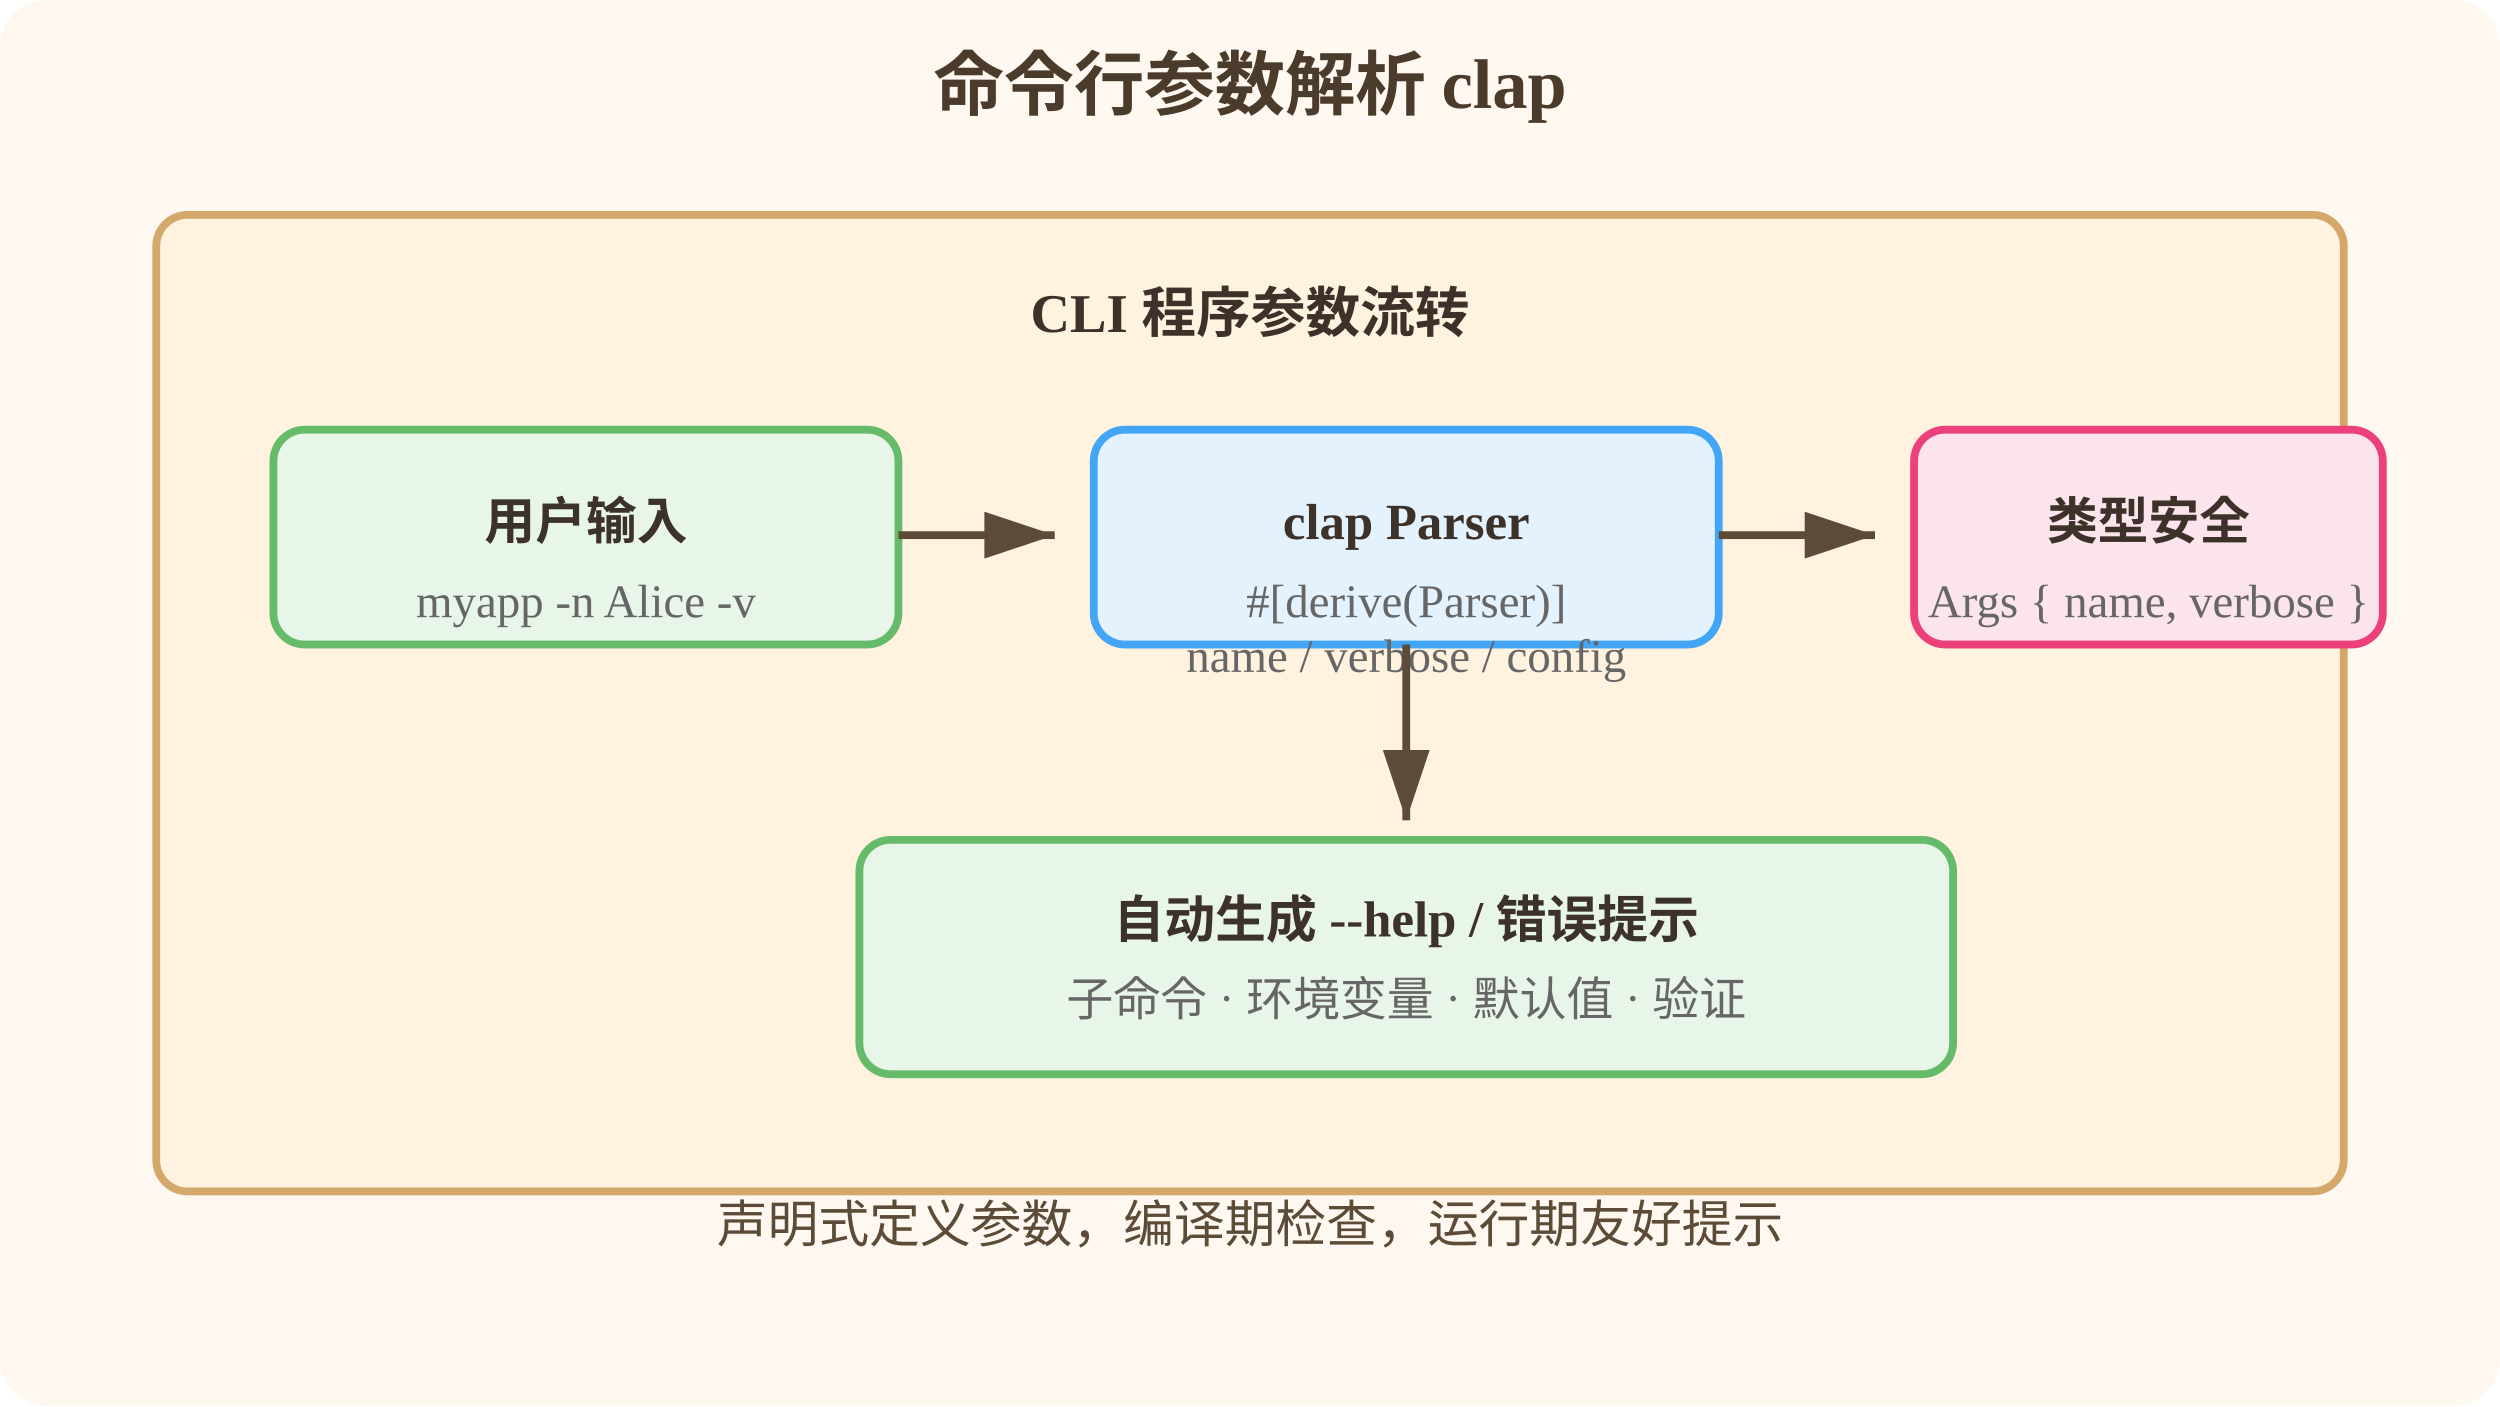
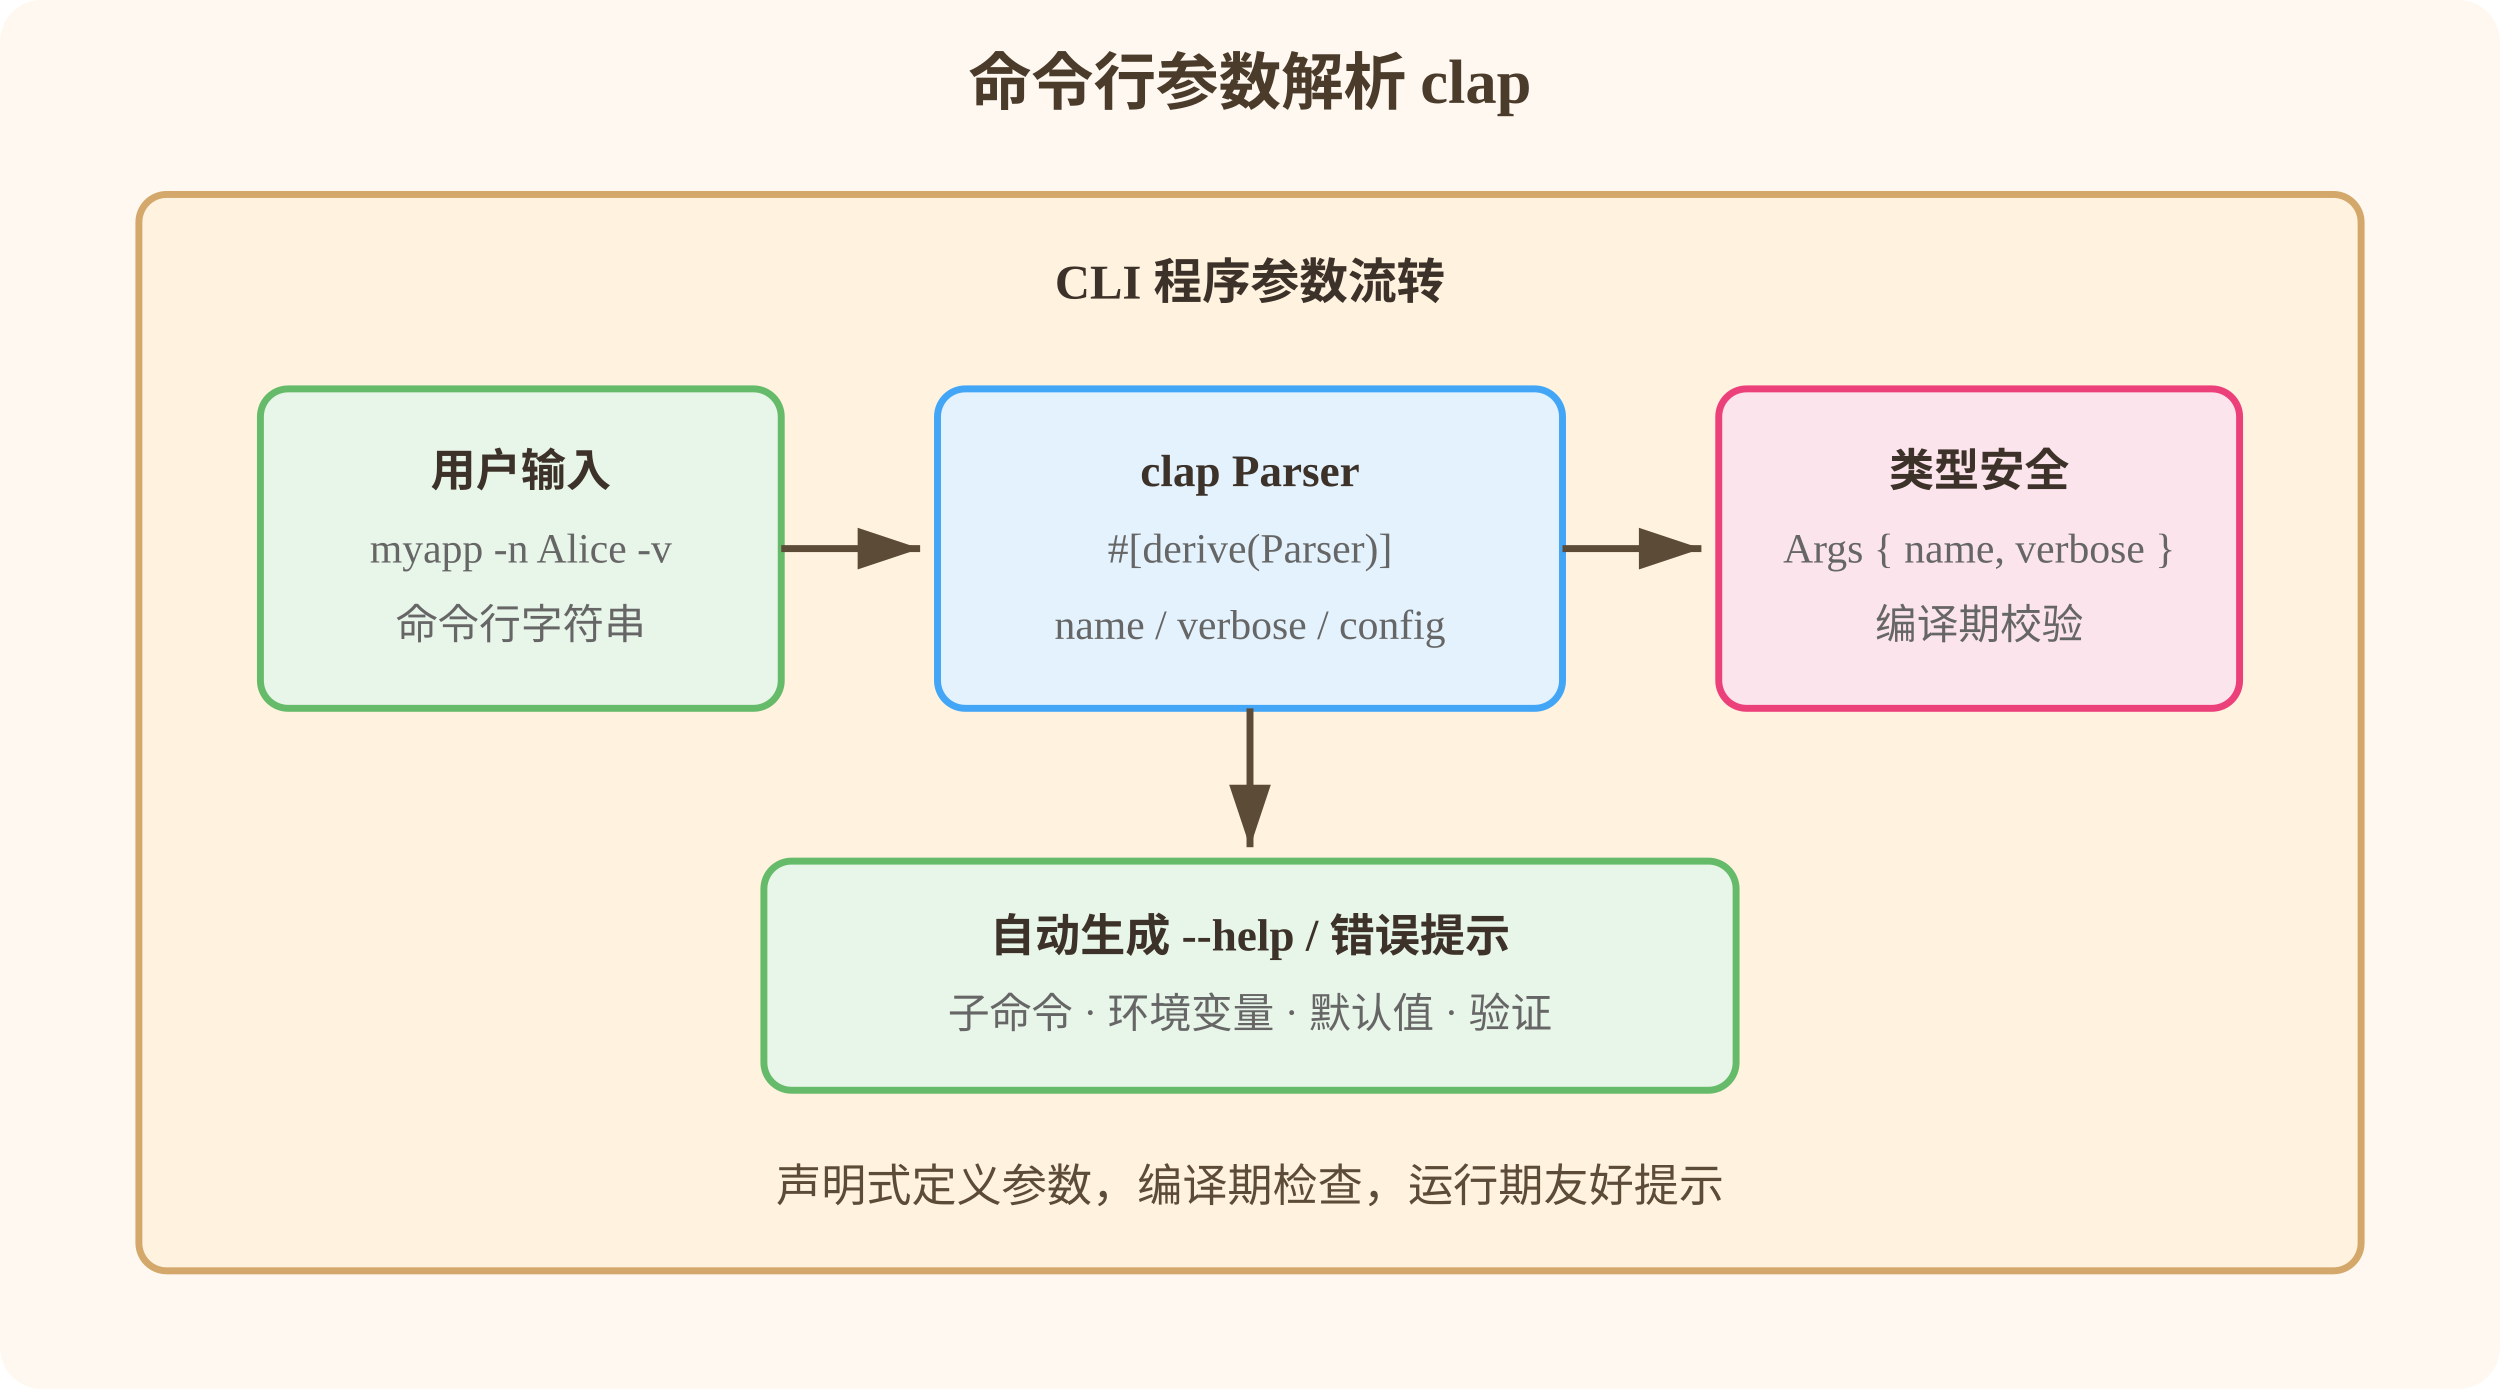
- <svg xmlns="http://www.w3.org/2000/svg" width="640" height="360" viewBox="0 0 640 360">
+ <svg xmlns="http://www.w3.org/2000/svg" width="720" height="400" viewBox="0 0 720 400">
  <rect width="100%" height="100%" fill="#fff8f0" rx="12" />
-   <text x="320" y="28" text-anchor="middle" font-size="18" font-weight="bold" fill="#4a3b2a">命令行参数解析 clap</text>
+   <text x="360" y="30" text-anchor="middle" font-size="18" font-weight="bold" fill="#4a3b2a">命令行参数解析 clap</text>
  <defs>
    <marker id="arrow" markerWidth="10" markerHeight="10" refX="9" refY="3" orient="auto" markerUnits="strokeWidth">
      <path d="M0,0 L0,6 L9,3 z" fill="#5c4b37" />
    </marker>
  </defs>
-   <rect x="40" y="55" width="560" height="250" fill="#fff3e0" stroke="#d4a76a" stroke-width="2" rx="8" />
-   <text x="320" y="85" font-size="14" font-weight="bold" fill="#3d3229" text-anchor="middle">CLI 程序参数流转</text>
-   <rect x="70" y="110" width="160" height="55" fill="#e8f5e9" stroke="#66bb6a" stroke-width="2" rx="8" />
-   <text x="150" y="138" font-size="13" font-weight="bold" fill="#3d3229" text-anchor="middle">用户输入</text>
-   <text x="150" y="158" font-size="12" fill="#666" text-anchor="middle">myapp -n Alice -v</text>
-   <line x1="230" y1="137" x2="270" y2="137" stroke="#5c4b37" stroke-width="2" marker-end="url(#arrow)" />
-   <rect x="280" y="110" width="160" height="55" fill="#e3f2fd" stroke="#42a5f5" stroke-width="2" rx="8" />
-   <text x="360" y="138" font-size="13" font-weight="bold" fill="#3d3229" text-anchor="middle">clap Parser</text>
-   <text x="360" y="158" font-size="12" fill="#666" text-anchor="middle">#[derive(Parser)]</text>
-   <text x="360" y="172" font-size="12" fill="#666" text-anchor="middle">name / verbose / config</text>
-   <line x1="440" y1="137" x2="480" y2="137" stroke="#5c4b37" stroke-width="2" marker-end="url(#arrow)" />
-   <rect x="490" y="110" width="120" height="55" fill="#fce4ec" stroke="#ec407a" stroke-width="2" rx="8" />
-   <text x="550" y="138" font-size="13" font-weight="bold" fill="#3d3229" text-anchor="middle">类型安全</text>
-   <text x="550" y="158" font-size="12" fill="#666" text-anchor="middle">Args { name, verbose }</text>
-   <line x1="360" y1="165" x2="360" y2="210" stroke="#5c4b37" stroke-width="2" marker-end="url(#arrow)" />
-   <rect x="220" y="215" width="280" height="60" fill="#e8f5e9" stroke="#66bb6a" stroke-width="2" rx="8" />
-   <text x="360" y="240" font-size="13" font-weight="bold" fill="#3d3229" text-anchor="middle">自动生成 --help / 错误提示</text>
-   <text x="360" y="260" font-size="12" fill="#666" text-anchor="middle">子命令 · 环境变量 · 默认值 · 验证</text>
-   <text x="320" y="318" font-size="13" fill="#5c4b37" text-anchor="middle">声明式定义参数，编译期检查，运行期友好提示</text>
+   <rect x="40" y="56" width="640" height="310" fill="#fff3e0" stroke="#d4a76a" stroke-width="2" rx="8" />
+   <text x="360" y="86" font-size="14" font-weight="bold" fill="#3d3229" text-anchor="middle">CLI 程序参数流转</text>
+   <rect x="75" y="112" width="150" height="92" fill="#e8f5e9" stroke="#66bb6a" stroke-width="2" rx="8" />
+   <text x="150" y="140" font-size="13" font-weight="bold" fill="#3d3229" text-anchor="middle">用户输入</text>
+   <text x="150" y="162" font-size="12" fill="#666" text-anchor="middle">myapp -n Alice -v</text>
+   <text x="150" y="184" font-size="12" fill="#666" text-anchor="middle">命令行字符串</text>
+   <line x1="225" y1="158" x2="265" y2="158" stroke="#5c4b37" stroke-width="2" marker-end="url(#arrow)" />
+   <rect x="270" y="112" width="180" height="92" fill="#e3f2fd" stroke="#42a5f5" stroke-width="2" rx="8" />
+   <text x="360" y="140" font-size="13" font-weight="bold" fill="#3d3229" text-anchor="middle">clap Parser</text>
+   <text x="360" y="162" font-size="12" fill="#666" text-anchor="middle">#[derive(Parser)]</text>
+   <text x="360" y="184" font-size="12" fill="#666" text-anchor="middle">name / verbose / config</text>
+   <line x1="450" y1="158" x2="490" y2="158" stroke="#5c4b37" stroke-width="2" marker-end="url(#arrow)" />
+   <rect x="495" y="112" width="150" height="92" fill="#fce4ec" stroke="#ec407a" stroke-width="2" rx="8" />
+   <text x="570" y="140" font-size="13" font-weight="bold" fill="#3d3229" text-anchor="middle">类型安全</text>
+   <text x="570" y="162" font-size="12" fill="#666" text-anchor="middle">Args { name, verbose }</text>
+   <text x="570" y="184" font-size="12" fill="#666" text-anchor="middle">编译期校验</text>
+   <line x1="360" y1="204" x2="360" y2="244" stroke="#5c4b37" stroke-width="2" marker-end="url(#arrow)" />
+   <rect x="220" y="248" width="280" height="66" fill="#e8f5e9" stroke="#66bb6a" stroke-width="2" rx="8" />
+   <text x="360" y="274" font-size="13" font-weight="bold" fill="#3d3229" text-anchor="middle">自动生成 --help / 错误提示</text>
+   <text x="360" y="296" font-size="12" fill="#666" text-anchor="middle">子命令 · 环境变量 · 默认值 · 验证</text>
+   <text x="360" y="346" font-size="13" fill="#5c4b37" text-anchor="middle">声明式定义参数，编译期检查，运行期友好提示</text>
</svg>
